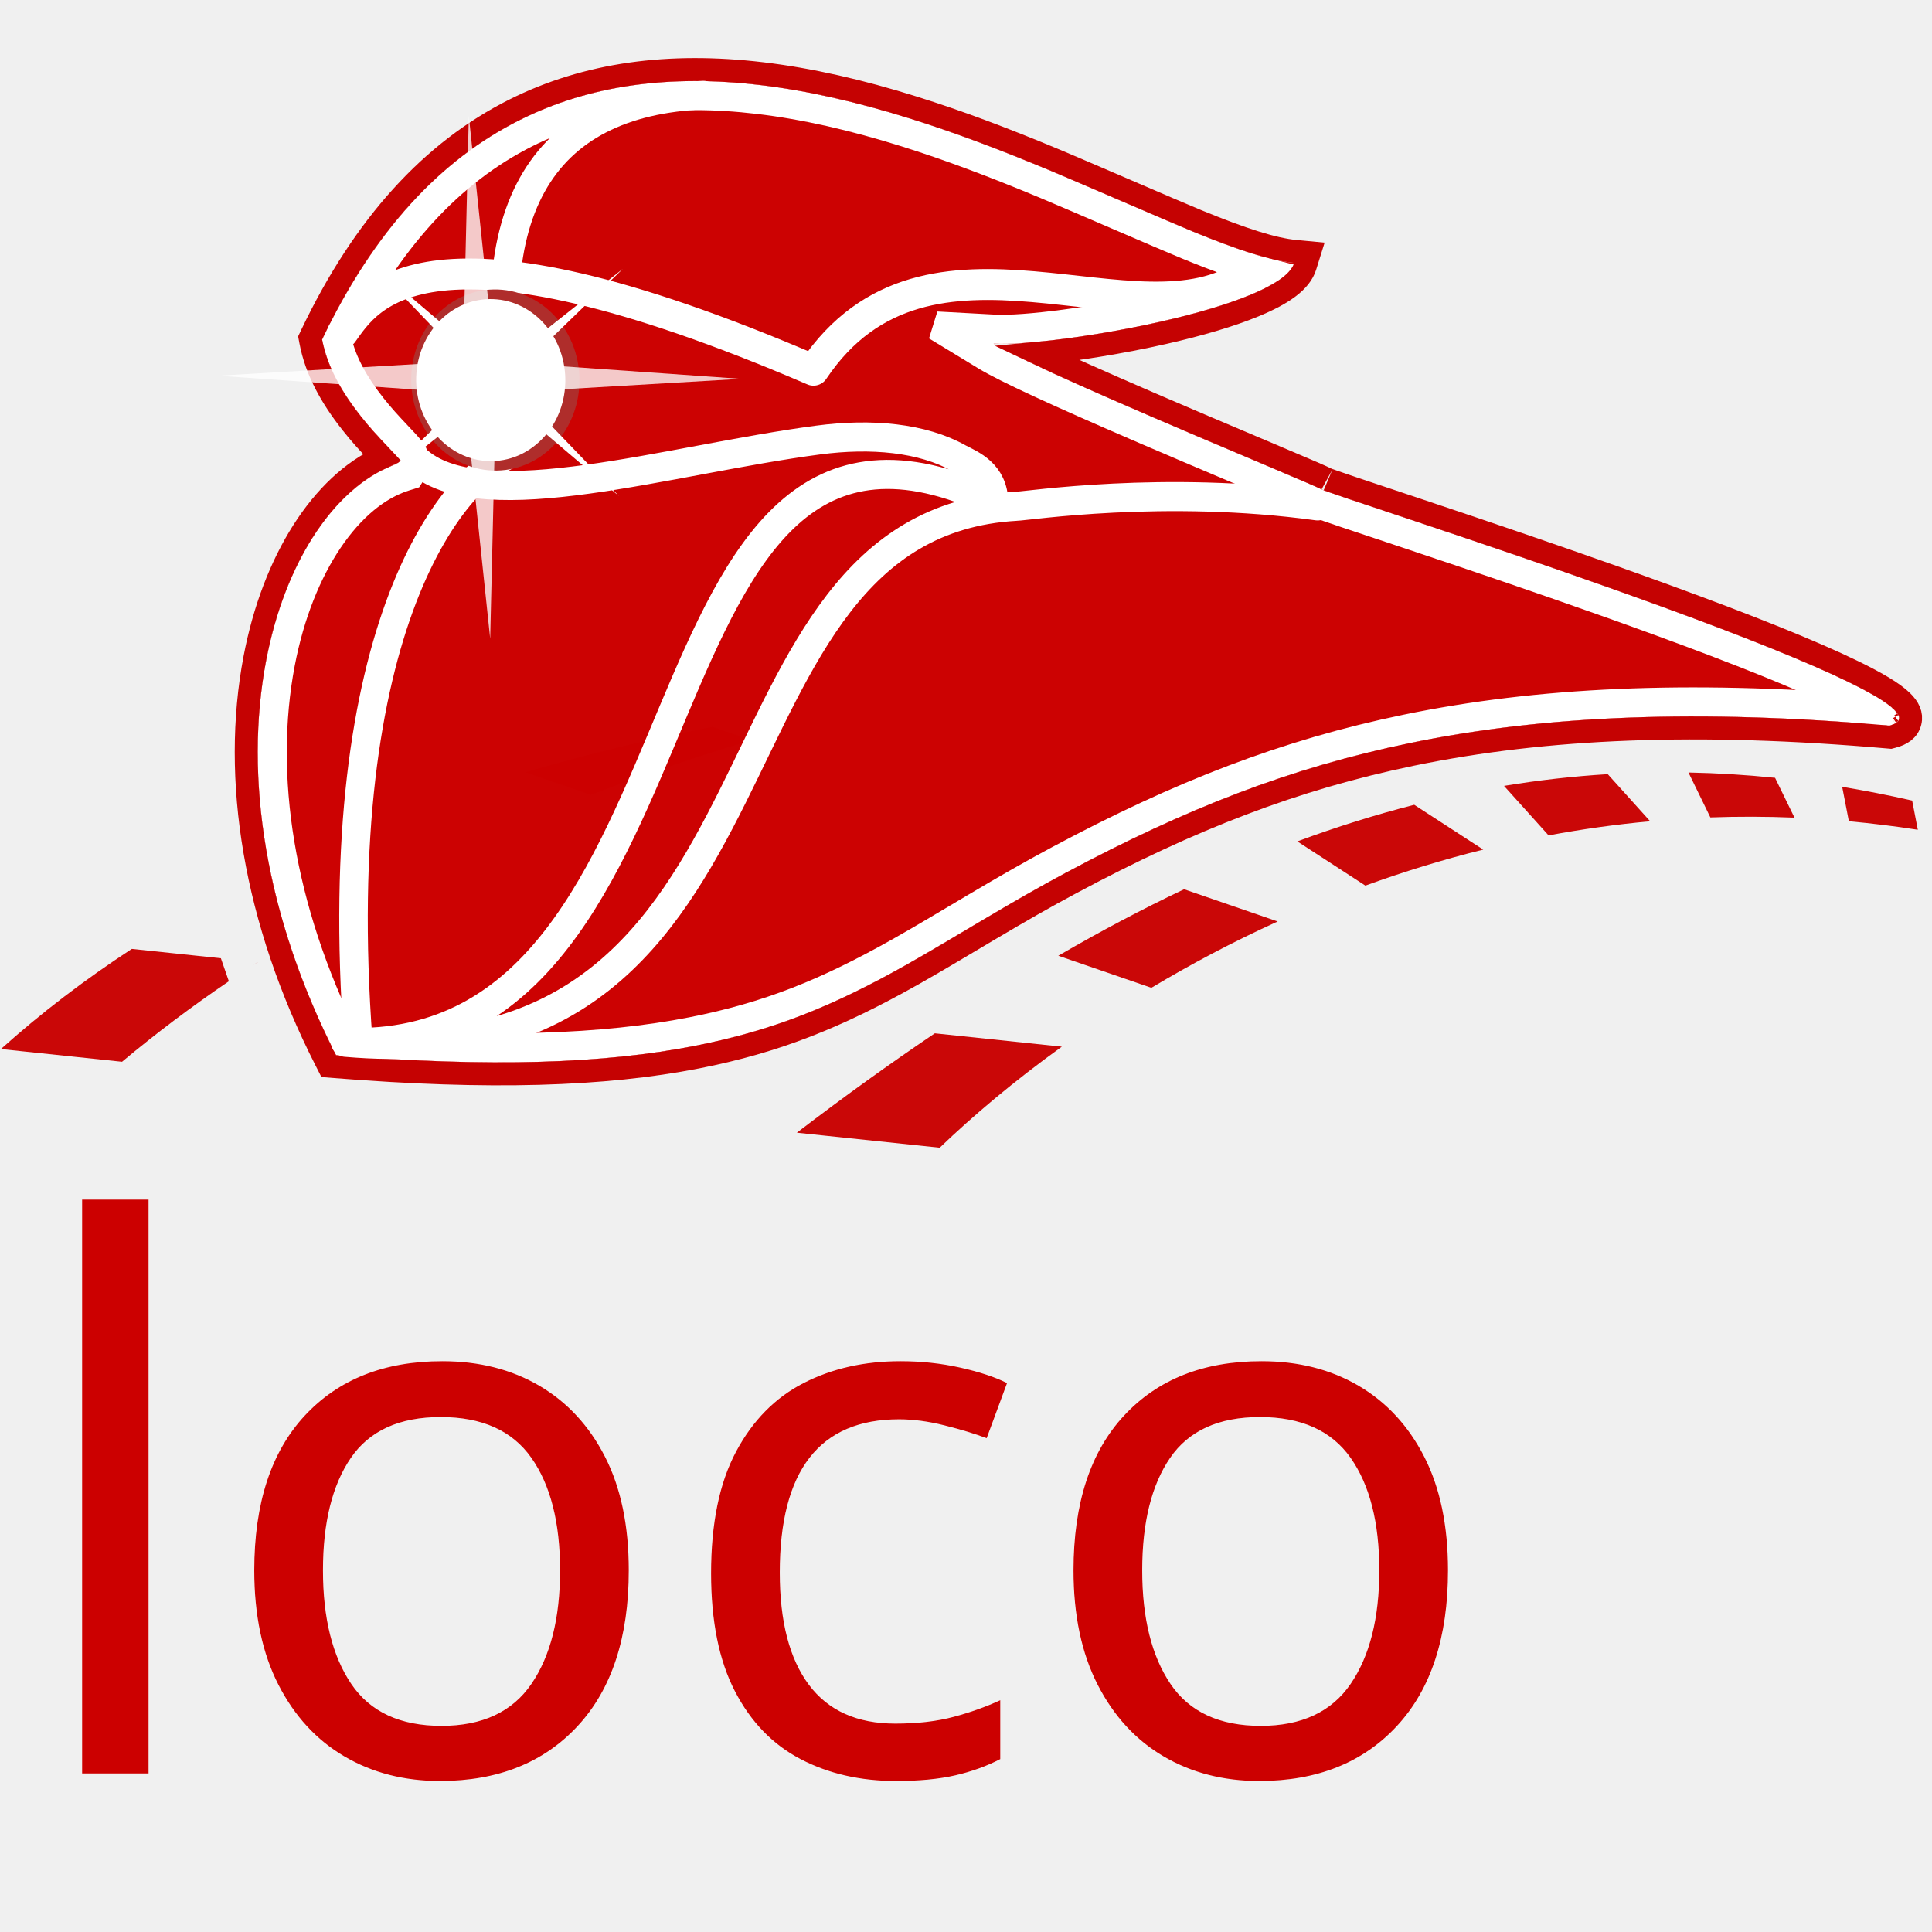
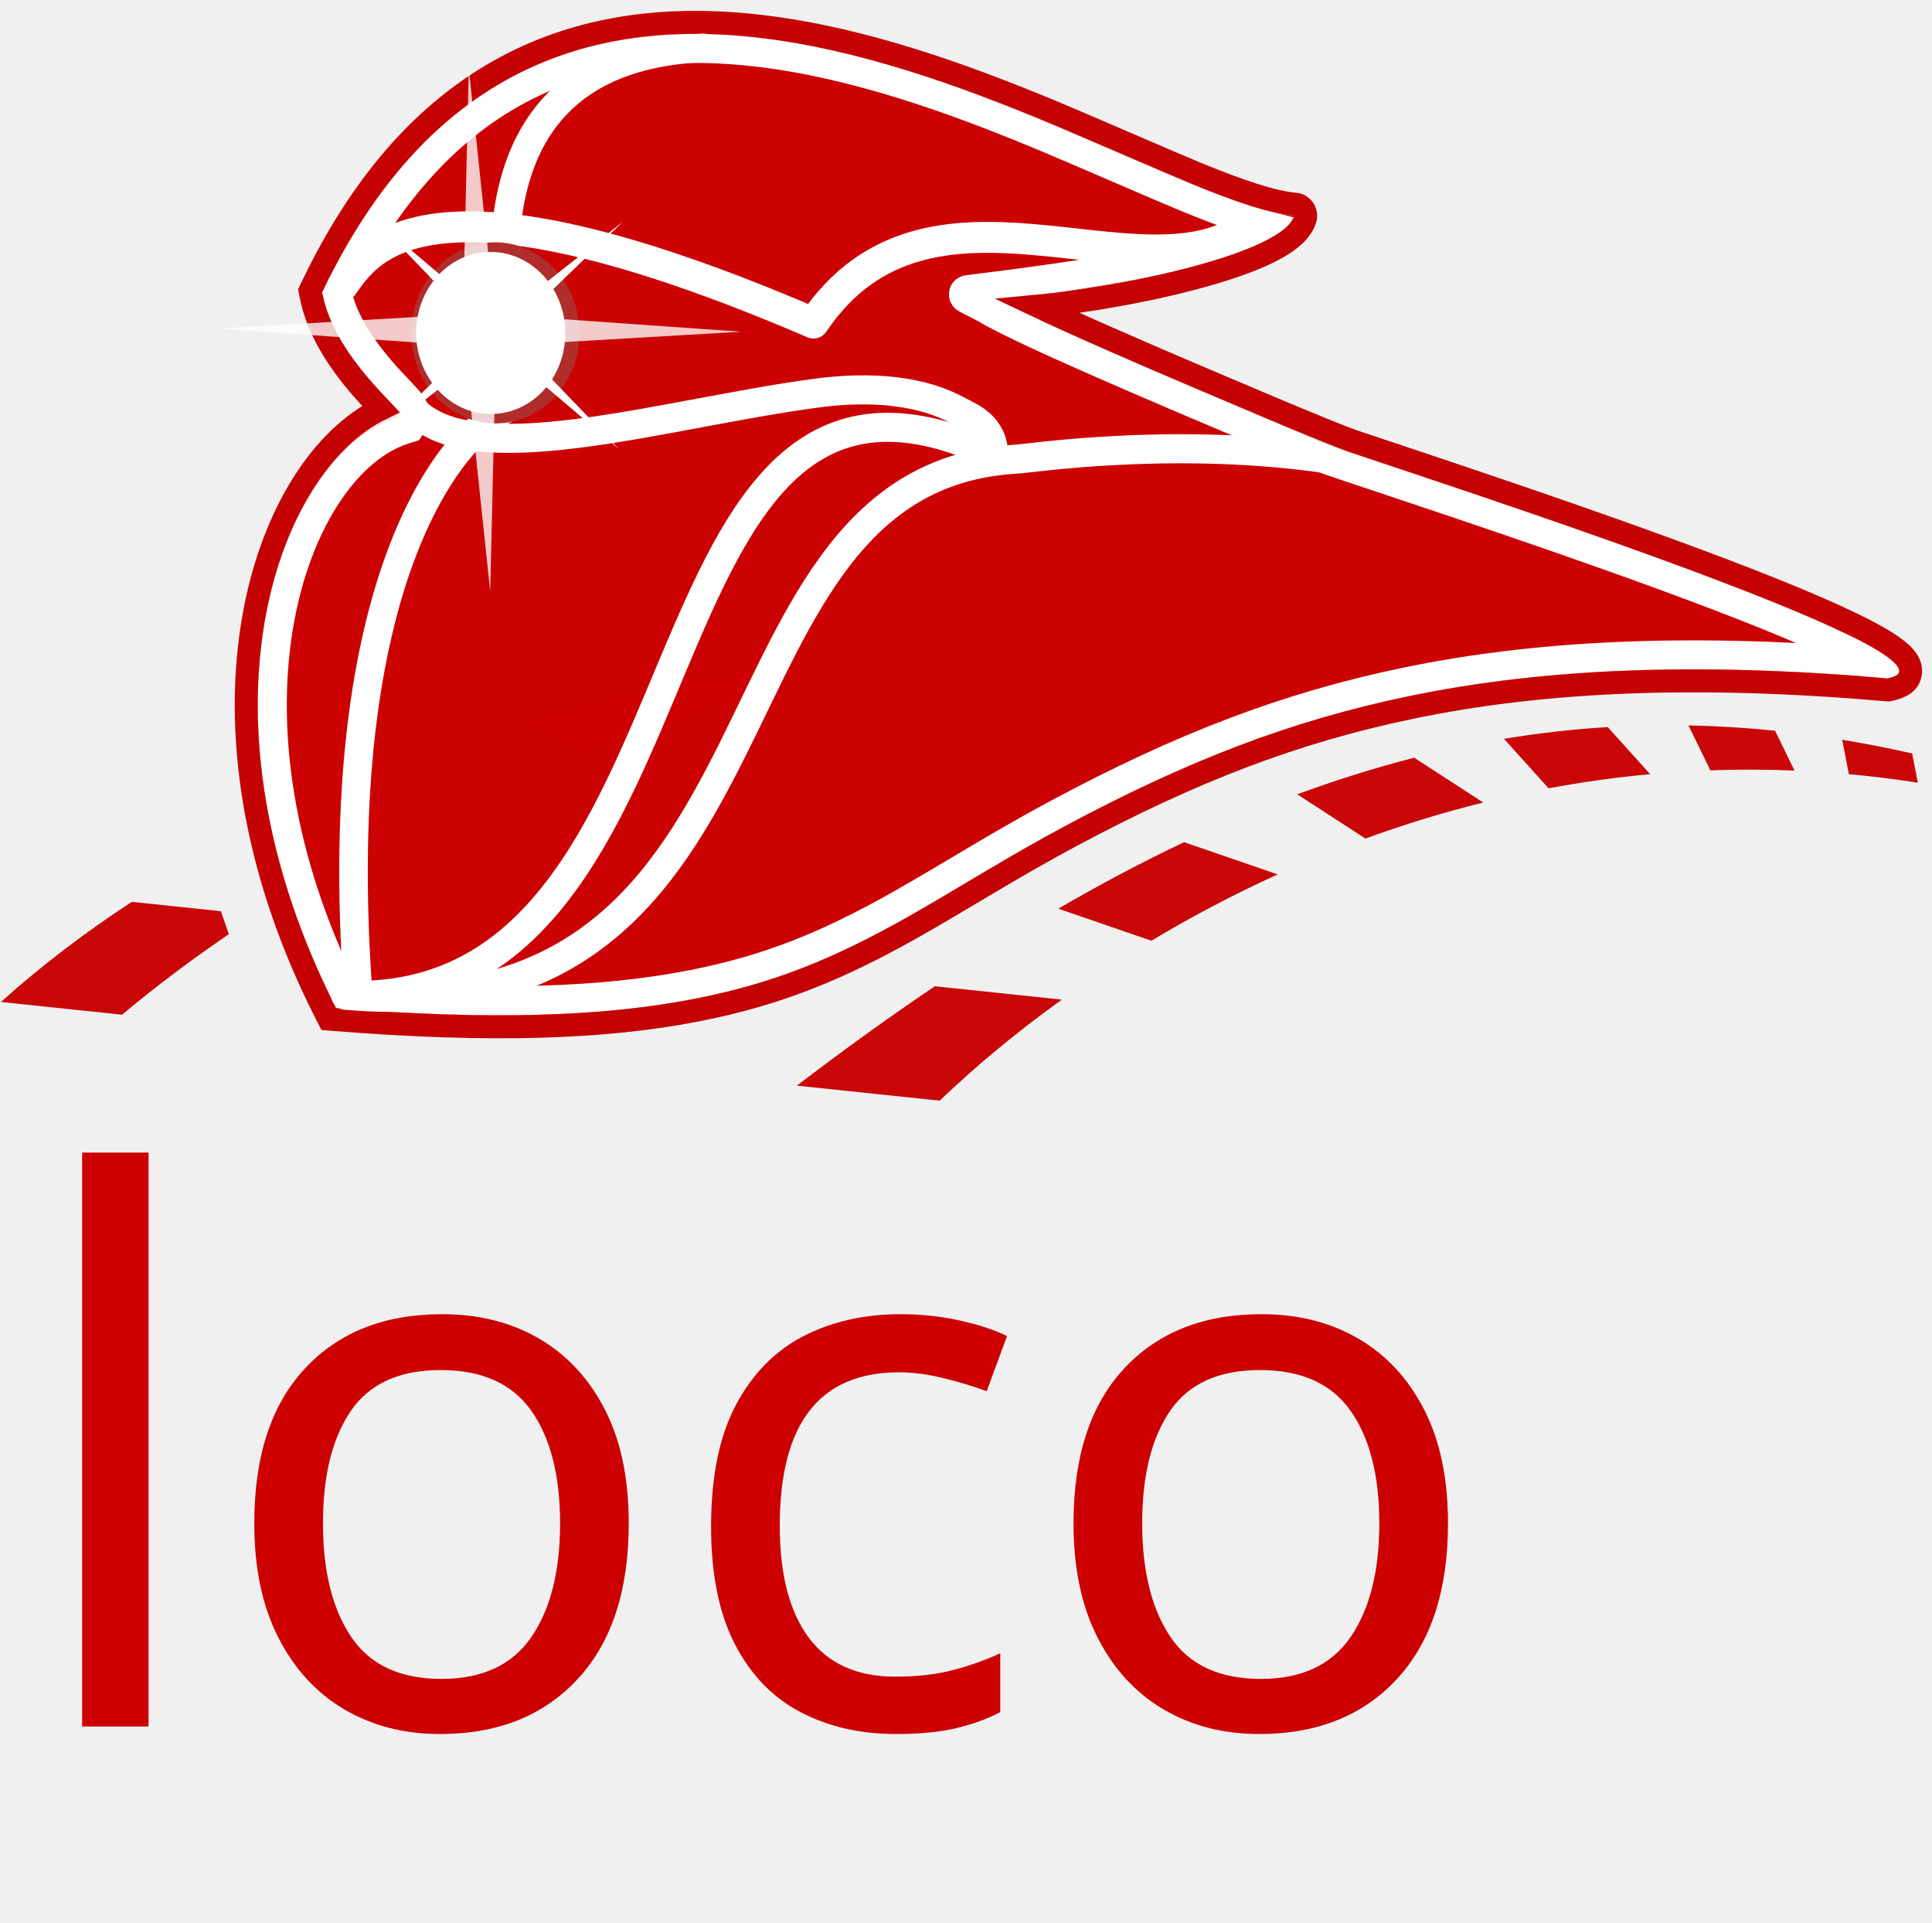
- <svg xmlns="http://www.w3.org/2000/svg" xmlns:xlink="http://www.w3.org/1999/xlink" width="194" viewBox="0 0 2047 2047" version="1.1">
-   <defs>
-     <path d="M822.198,283.879 C874.348,316.838 1152.269,436.034 1166.995,444.326 C1181.721,452.619 1866.054,680.811 1764.19,705.06 C1344.839,661.063 1118.293,728.114 888.529,845.967 C658.764,963.82 584.213,1071.509 112.514,1025.465 C-43.495,705.06 64.095,436.309 191.669,399.033 C195.389,393.49 123.124,337.97 110.96,267.062 C385.117,-282.721 964.133,183.869 1142.186,203.847 C1126.316,251.677 886.42,288.482 822.198,283.879 Z" id="loco-path-1" />
-   </defs>
-   <g stroke="none" stroke-width="1" fill="none" fill-rule="evenodd">
-     <g id="SVG">
-       <g transform="translate(0, 63)">
-         <path d="M234.04,952.307 L139.671,942.389 C90.018,974.816 43.607,1010.157 0.955,1048.47 L129.299,1061.959 C164.722,1032.272 202.555,1003.808 242.482,976.655 L234.04,952.307 Z M272.874,956.389 L273.022,956.404 C271.509,957.383 269.999,958.363 268.491,959.345 L272.874,956.389 Z M754.894,707.13 L796.042,721.298 C738.189,738.512 681.392,757.829 626.101,779.121 L556.808,755.261 C620.947,736.314 687.163,720.291 754.894,707.13 Z M1880.722,761.113 L1901.306,803.316 C1871.115,802.067 1841.397,802.024 1812.181,803.078 L1788.967,755.482 C1819.411,756.071 1849.976,757.95 1880.722,761.113 Z M1703.445,757.244 L1748.384,807.154 C1711.609,810.527 1675.708,815.593 1640.747,822.114 L1593.529,769.673 C1630.147,763.616 1666.75,759.477 1703.445,757.244 Z M1498.414,789.703 L1571.505,837.169 C1528.225,847.925 1486.567,860.817 1446.67,875.336 L1374.529,828.487 C1416.061,813.13 1457.305,800.208 1498.414,789.703 Z M2025.971,785.219 L2031.983,816.152 C2007.361,812.332 1983.003,809.347 1958.922,807.144 L1951.83,770.657 C1976.391,774.713 2001.095,779.568 2025.97,785.219 Z M990.493,1031.814 L1125.027,1045.954 C1073.99,1082.69 1030.568,1119.476 995.642,1153.016 L844.275,1137.106 C893.99,1099.136 942.667,1064.046 990.494,1031.813 Z M1254.573,879.183 L1353.739,913.328 C1305.898,935.078 1261.188,958.865 1219.905,983.584 L1121.284,949.626 C1166.295,923.482 1210.668,900.007 1254.573,879.183 Z" id="Combined-Shape" fill="#CA0707" />
-         <g transform="translate(1122.094, 534.5498) rotate(-1) translate(-1122.094, -534.5498) translate(234.5939, 16.04984)">
-           <g opacity="0.99">
-             <use fill="#CC0000" fill-rule="evenodd" xlink:href="#loco-path-1" />
-             <path stroke="#FFFFFF" stroke-width="30.793" d="M1742.704,687.417 C1550.071,668.756 1392.322,673.292 1252.41,699.69 C1124.54,723.816 1011.993,765.335 881.502,832.268 C853.251,846.758 827.355,860.982 791.726,881.261 C787.264,883.802 759.166,899.854 751.172,904.391 C736.015,912.993 723.773,919.819 712.017,926.185 C633.49,968.71 570.915,992.638 490.219,1007.031 C395.604,1023.907 278.676,1025.734 122.628,1010.969 C54.992,868.476 36.121,727.619 60.82,609.22 C82.388,505.83 136.212,431.277 195.988,413.812 L201.344,412.247 L204.454,407.613 C206.978,403.852 207.605,399.737 206.996,395.873 C206.664,393.771 206.013,391.97 205.134,390.225 C204.152,388.278 202.903,386.452 201.245,384.351 C199.136,381.676 196.774,379.012 191.345,373.072 C177.449,357.864 171.135,350.625 162.748,339.668 C144.436,315.744 132.072,292.442 127.072,269.293 C181.546,161.896 249.772,91.114 330.79,52.22 C403.083,17.515 485.218,8.257 577.871,20.877 C626.873,27.551 678.338,40.262 733.465,58.615 C779.4,73.908 826.286,92.494 880.926,116.413 C906.232,127.491 1005.933,172.879 1029.052,182.828 C1062.459,197.206 1088.654,207.119 1110.292,213.06 C1104.383,216.297 1097.213,219.58 1088.895,222.847 C1065.435,232.062 1033.705,240.831 997.179,248.454 C930.771,262.312 854.921,270.789 823.298,268.522 L762.145,264.139 L813.972,296.894 C835.067,310.227 889.468,336.357 972.962,374.161 C976.708,375.857 980.51,377.575 984.371,379.317 C1017.918,394.454 1032.557,400.973 1101.198,431.447 C1140.448,448.872 1156.682,456.188 1159.441,457.742 C1162.263,459.331 1169.932,462.171 1191.256,469.769 C1202.465,473.763 1257.207,493.112 1260.554,494.297 C1339.354,522.204 1402.497,545.002 1465.238,568.509 C1484.862,575.862 1503.723,583.021 1521.799,589.985 C1606.931,622.782 1672.585,650.436 1714.477,671.766 C1725.84,677.552 1735.31,682.816 1742.704,687.417 Z M1762.185,689.981 C1762.424,689.763 1762.653,689.584 1762.866,689.442 C1762.887,689.428 1762.907,689.414 1762.928,689.401 C1763.014,689.345 1763.061,689.318 1763.069,689.314 C1763.009,689.344 1762.917,689.385 1762.793,689.434 C1762.769,689.444 1762.744,689.454 1762.718,689.464 C1762.211,689.659 1761.51,689.871 1760.624,690.082 L1762.185,689.981 L1762.185,689.981 L1765.796,689.748 C1764.819,689.645 1763.842,689.543 1762.866,689.442 C1762.841,689.439 1762.817,689.437 1762.793,689.434 C1756.055,688.734 1749.358,688.062 1742.704,687.417 C1750.026,691.974 1755.313,695.881 1758.389,699.001 C1758.948,699.569 1759.375,700.054 1759.666,700.438 C1759.761,700.562 1759.827,700.657 1759.866,700.719 C1759.862,700.713 1759.839,700.671 1759.798,700.588 C1759.575,700.131 1759.365,699.496 1759.237,698.667 C1759.042,697.407 1759.101,696.014 1759.474,694.609 C1759.855,693.178 1760.518,691.901 1761.352,690.873 C1761.638,690.521 1761.918,690.226 1762.185,689.981 L1762.185,689.981 Z" />
-             <path stroke="#C50000" stroke-width="24.354" d="M868.68,294.968 C907.168,292.049 957.079,284.99 1002.812,275.446 C1040.729,267.533 1073.865,258.375 1098.976,248.512 C1129.586,236.489 1148.436,223.679 1153.744,207.682 L1158.476,193.421 L1143.544,191.746 C1120.321,189.14 1088.175,178.255 1039.952,157.501 C1017.162,147.692 917.566,102.353 891.984,91.154 C836.637,66.925 789.013,48.047 742.175,32.453 C685.525,13.592 632.432,0.479 581.592,-6.445 C483.938,-19.745 396.442,-9.883 318.857,27.362 C230.866,69.604 157.533,146.381 100.063,261.628 L98.285,265.194 L98.959,269.121 C104.079,298.97 118.789,327.604 140.852,356.428 C149.876,368.217 156.568,375.889 170.99,391.672 C171.455,392.181 171.895,392.663 172.312,393.121 C108.376,420.851 55.503,499.686 33.827,603.589 C7.402,730.261 28.284,880.292 101.566,1030.796 L104.549,1036.922 L111.331,1037.584 C274.027,1053.466 395.951,1051.854 495.061,1034.177 C578.961,1019.212 644.215,994.259 725.147,950.432 C737.087,943.966 749.479,937.057 764.781,928.372 C772.818,923.811 800.936,907.747 805.366,905.225 C840.677,885.126 866.258,871.076 894.086,856.802 C1022.378,790.997 1132.494,750.375 1257.522,726.786 C1400.171,699.872 1562.262,696.118 1762.919,717.171 L1764.987,717.388 L1767.01,716.906 C1776.956,714.539 1783.903,710.048 1786.123,701.691 C1788.269,693.615 1784.8,686.517 1778.027,679.645 C1769.137,670.626 1752.136,659.999 1726.989,647.195 C1684.032,625.322 1617.67,597.37 1531.712,564.255 C1513.553,557.259 1494.613,550.07 1474.912,542.689 C1411.984,519.111 1348.703,496.263 1269.759,468.305 C1266.38,467.108 1211.682,447.775 1200.511,443.795 C1191.414,440.553 1184.813,438.172 1180.127,436.437 C1177.664,435.525 1175.746,434.797 1174.371,434.254 C1173.405,433.871 1172.727,433.579 1172.97,433.716 C1168.956,431.455 1154.712,425.035 1112.386,406.245 C1043.805,375.798 1029.186,369.288 995.711,354.184 C991.861,352.447 988.07,350.733 984.335,349.042 C935.394,326.883 896.347,308.67 868.68,294.968 Z" />
+ <svg xmlns="http://www.w3.org/2000/svg" viewBox="0 0 2047 2037" version="1.1">
+   <defs />
+   <g id="Page-1" stroke="none" stroke-width="1" fill="none" fill-rule="evenodd">
+     <g id="Artboard-Copy">
+       <g id="SVG-Loco">
+         <path d="M234.04,965.307 L139.671,955.389 C90.018,987.816 43.607,1023.157 0.955,1061.47 L129.299,1074.959 C164.722,1045.272 202.555,1016.808 242.482,989.655 L234.04,965.307 Z M272.874,969.389 L273.022,969.404 C271.509,970.383 269.999,971.363 268.491,972.345 L272.874,969.389 Z M754.894,720.13 L796.042,734.298 C738.189,751.512 681.392,770.829 626.101,792.121 L556.808,768.261 C620.947,749.314 687.163,733.291 754.894,720.13 Z M1880.722,774.113 L1901.306,816.316 C1871.115,815.067 1841.397,815.024 1812.181,816.078 L1788.967,768.482 C1819.411,769.071 1849.976,770.95 1880.722,774.113 Z M1703.445,770.244 L1748.384,820.154 C1711.609,823.527 1675.708,828.593 1640.747,835.114 L1593.529,782.673 C1630.147,776.616 1666.75,772.477 1703.445,770.244 Z M1498.414,802.703 L1571.505,850.169 C1528.225,860.925 1486.567,873.817 1446.67,888.336 L1374.529,841.487 C1416.061,826.13 1457.305,813.208 1498.414,802.703 Z M2025.971,798.219 L2031.983,829.152 C2007.361,825.332 1983.003,822.347 1958.922,820.144 L1951.83,783.657 C1976.391,787.713 2001.095,792.568 2025.97,798.219 L2025.971,798.219 Z M990.493,1044.814 L1125.027,1058.954 C1073.99,1095.69 1030.568,1132.476 995.642,1166.016 L844.275,1150.106 C893.99,1112.136 942.667,1077.046 990.494,1044.813 L990.493,1044.814 Z M1254.573,892.183 L1353.739,926.328 C1305.898,948.078 1261.188,971.865 1219.905,996.584 L1121.284,962.626 C1166.295,936.482 1210.668,913.007 1254.573,892.183 Z" id="Combined-Shape" fill="#CA0707" fill-rule="nonzero" />
+         <g id="Logo-Copy" transform="translate(1127.584, 546.9539) rotate(-1) translate(-1127.584, -546.9539) translate(233.5844, 15.95393)">
+           <g id="Path-1-Copy-6" opacity="0.99" transform="translate(23, 0)">
+             <g id="path-1-link" transform="translate(13, 13)" fill="#CC0000">
+               <path d="M787.198,283.879 C839.348,316.838 1117.269,436.034 1131.995,444.326 C1146.721,452.619 1831.054,680.811 1729.19,705.06 C1309.839,661.063 1083.293,728.114 853.529,845.967 C623.764,963.82 549.213,1071.509 77.514,1025.465 C-78.495,705.06 29.095,436.309 156.669,399.033 C160.389,393.49 88.124,337.97 75.96,267.062 C350.117,-282.721 929.133,183.869 1107.186,203.847 C1091.316,251.677 851.42,288.482 787.198,283.879 Z" id="path-1" />
+             </g>
+             <path d="M1718.908,700.246 C1524.971,681.847 1368.946,686.552 1230.41,712.69 C1102.54,736.816 989.993,778.335 859.502,845.268 C831.251,859.758 805.355,873.982 769.726,894.261 C765.264,896.802 737.166,912.854 729.172,917.391 C714.015,925.993 701.773,932.819 690.017,939.185 C611.49,981.71 548.915,1005.638 468.219,1020.031 C373.604,1036.907 256.676,1038.734 100.628,1023.969 C32.992,881.476 14.121,740.619 38.82,622.22 C60.388,518.83 114.212,444.277 173.988,426.812 L179.344,425.247 L182.454,420.613 C184.978,416.852 185.605,412.737 184.996,408.873 C184.664,406.771 184.013,404.97 183.134,403.225 C182.152,401.278 180.903,399.452 179.245,397.351 C177.136,394.676 174.774,392.012 169.345,386.072 C155.449,370.864 149.135,363.625 140.748,352.668 C122.436,328.744 110.072,305.442 105.072,282.293 C159.546,174.896 227.772,104.114 308.79,65.22 C381.083,30.515 463.218,21.257 555.871,33.877 C604.873,40.551 656.338,53.262 711.465,71.615 C757.4,86.908 804.286,105.494 858.926,129.413 C884.232,140.491 983.933,185.879 1007.052,195.828 C1040.459,210.206 1066.654,220.119 1088.292,226.06 C1082.383,229.297 1075.213,232.58 1066.895,235.847 C1043.435,245.062 1011.705,253.831 975.179,261.454 C933.289,270.195 865.831,279.43 772.803,289.159 L772.803,289.159 C770.057,289.446 768.063,291.905 768.35,294.652 C768.522,296.294 769.493,297.745 770.946,298.53 L791.972,309.894 C813.067,323.227 867.468,349.357 950.962,387.161 C954.708,388.857 958.51,390.575 962.371,392.317 C995.918,407.454 1010.557,413.973 1079.198,444.447 C1118.448,461.872 1134.682,469.188 1137.441,470.742 C1140.263,472.331 1147.932,475.171 1169.256,482.769 C1180.465,486.763 1235.207,506.112 1238.554,507.297 C1317.354,535.204 1380.497,558.002 1443.238,581.509 C1462.862,588.862 1481.723,596.021 1499.799,602.985 C1584.931,635.782 1650.585,663.436 1692.477,684.766 C1703.423,690.34 1773.06,718.918 1718.908,700.246 Z" id="Shape" stroke="#FFFFFF" stroke-width="30.793" />
+             <path d="M846.68,307.968 C885.168,305.049 935.079,297.99 980.812,288.446 C1018.729,280.533 1051.865,271.375 1076.976,261.512 C1107.586,249.489 1126.436,236.679 1131.744,220.682 L1131.744,220.682 L1131.744,220.682 C1133.862,214.299 1130.404,207.408 1124.021,205.29 C1123.217,205.023 1122.386,204.84 1121.544,204.746 L1121.544,204.746 C1098.321,202.14 1066.175,191.255 1017.952,170.501 C995.162,160.692 895.566,115.353 869.984,104.154 C814.637,79.925 767.013,61.047 720.175,45.453 C663.525,26.592 610.432,13.479 559.592,6.555 C461.938,-6.745 374.442,3.117 296.857,40.362 C208.866,82.604 135.533,159.381 78.063,274.628 L76.285,278.194 L76.959,282.121 C82.079,311.97 96.789,340.604 118.852,369.428 C127.876,381.217 134.568,388.889 148.99,404.672 C86.376,433.851 33.503,512.686 11.827,616.589 C-14.598,743.261 6.284,893.292 79.566,1043.796 L82.549,1049.922 L89.331,1050.584 C252.027,1066.466 373.951,1064.854 473.061,1047.177 C556.961,1032.212 622.215,1007.259 703.147,963.432 C715.087,956.966 727.479,950.057 742.781,941.372 C750.818,936.811 778.936,920.747 783.366,918.225 C818.677,898.126 844.258,884.076 872.086,869.802 C1000.378,803.997 1110.494,763.375 1235.522,739.786 C1378.171,712.872 1540.262,709.118 1740.919,730.171 C1754.956,727.539 1761.903,723.048 1764.123,714.691 C1766.269,706.615 1762.8,699.517 1756.027,692.645 C1747.137,683.626 1730.136,672.999 1704.989,660.195 C1662.032,638.322 1595.67,610.37 1509.712,577.255 C1491.553,570.259 1472.613,563.07 1452.912,555.689 C1389.984,532.111 1326.703,509.263 1247.759,481.305 C1244.38,480.108 1189.682,460.775 1178.511,456.795 C1169.414,453.553 1132.712,438.035 1090.386,419.245 C1021.805,388.798 1007.186,382.288 973.711,367.184 C969.861,365.447 966.07,363.733 962.335,362.042 C913.394,339.883 874.347,321.67 846.68,307.968 Z" id="Shape" stroke="#C50000" stroke-width="24.354" />
          </g>
-           <path d="M211.32,398.782 C280.497,458.652 476.767,400.752 634.753,382.739 C690.867,376.341 745.035,382.098 783.571,404.781 C796.167,411.589 819.462,421.172 819.462,451.809 C424.775,256.957 530.877,1034.246 122.911,1012.019 C615.421,1063.912 495.366,470.32 843.086,456.582 C854.461,456.582 1000.447,436.593 1162.438,461.755" id="Path-9" stroke="#FFFFFF" stroke-width="30.793" stroke-linecap="round" stroke-linejoin="round" />
-           <path d="M132.789,260.496 C160.242,223.541 220.689,123.76 630.919,308.696 C755.761,129.703 976.49,294.028 1092.015,214.098" id="Path-5" stroke="#FFFFFF" stroke-width="32.753" stroke-linecap="round" stroke-linejoin="round" />
-           <path d="M519.595,15.21 C349.01,19.534 267.743,132.24 320.945,386.894 C246.991,406.138 111.392,573.504 136.284,1011.947" id="Path-6" stroke="#FFFFFF" stroke-width="30.233" stroke-linecap="round" stroke-linejoin="round" />
-           <g transform="translate(277.9415, 309.9951) scale(-1, 1) translate(-277.9415, -309.9951) translate(0.441523, 31.99513)">
-             <ellipse id="Oval-2" cx="244.196" cy="281.199" rx="79.019" ry="85.852" />
-             <ellipse id="Oval-2-Copy" stroke="#AF2D2B" stroke-width="20.203" fill="#BC3330" cx="261.718" cy="281.199" rx="79.019" ry="85.852" />
-             <ellipse id="Oval-2-Copy-2" fill="#FFFFFF" cx="266.583" cy="281.199" rx="79.019" ry="85.852" />
-             <polygon id="Star-1" fill="#FFFFFF" transform="translate(261.3005, 281.4429) rotate(-2) translate(-261.3005, -281.4429) " points="261.3 292.978 128.734 401.752 248.59 281.443 128.734 161.134 261.3 269.908 393.867 161.134 274.011 281.443 393.867 401.752" />
-             <polygon id="Star-1-Copy" fill="#FFFFFF" opacity="0.786" transform="translate(278.4459, 278.0046) rotate(-45) translate(-278.4459, -278.0046) " points="278.446 301.174 77.904 469.362 254.164 278.005 77.904 86.647 278.446 254.835 478.988 86.647 302.728 278.005 478.988 469.362" />
+           <path d="M212.32,411.782 C281.497,471.652 477.767,413.752 635.753,395.739 C691.867,389.341 746.035,395.098 784.571,417.781 C797.167,424.589 820.462,434.172 820.462,464.809 C425.775,269.957 531.877,1047.246 123.911,1025.019 C616.421,1076.912 496.366,483.32 844.086,469.582 C855.461,469.582 1004.464,448.646 1166.455,473.808" id="Path-9" stroke="#FFFFFF" stroke-width="30.793" stroke-linecap="round" stroke-linejoin="round" />
+           <path d="M133.789,273.496 C161.242,236.541 221.689,136.76 631.919,321.696 C756.761,142.703 977.49,307.028 1093.015,227.098" id="Path-5" stroke="#FFFFFF" stroke-width="32.753" stroke-linecap="round" stroke-linejoin="round" />
+           <path d="M520.595,28.21 C350.01,32.534 268.743,145.24 321.945,399.894 C247.991,419.138 112.392,586.504 137.284,1024.947" id="Path-6" stroke="#FFFFFF" stroke-width="30.233" stroke-linecap="round" stroke-linejoin="round" />
+           <g id="Światło" transform="translate(277.9415, 322.9951) scale(-1, 1) translate(-277.9415, -322.9951) translate(0.441523, 44.99513)">
+             <ellipse id="Oval-2" cx="243.196" cy="281.199" rx="79.019" ry="85.852" />
+             <ellipse id="Oval-2-Copy" stroke="#AF2D2B" stroke-width="20.203" fill="#BC3330" fill-rule="nonzero" cx="260.718" cy="281.199" rx="79.019" ry="85.852" />
+             <ellipse id="Oval-2-Copy-2" fill="#FFFFFF" fill-rule="nonzero" cx="265.583" cy="281.199" rx="79.019" ry="85.852" />
+             <polygon id="Star-1" fill="#FFFFFF" fill-rule="nonzero" transform="translate(260.3005, 281.4429) rotate(-2) translate(-260.3005, -281.4429) " points="260.3 292.978 127.734 401.752 247.59 281.443 127.734 161.134 260.3 269.908 392.867 161.134 273.011 281.443 392.867 401.752" />
+             <polygon id="Star-1-Copy" fill="#FFFFFF" fill-rule="nonzero" opacity="0.786" transform="translate(277.4459, 278.0046) rotate(-45) translate(-277.4459, -278.0046) " points="277.446 301.174 76.904 469.362 253.164 278.005 76.904 86.647 277.446 254.835 477.988 86.647 301.728 278.005 477.988 469.362" />
          </g>
        </g>
-         <text font-family="Phosphate-Solid, Phosphate" font-size="800" font-weight="normal" fill="#FFFFFF">
-           <tspan x="19" y="1816">loco</tspan>
-         </text>
-         <text font-family="Phosphate-Inline, Phosphate" font-size="800" font-weight="normal" fill="#CC0000">
-           <tspan x="19" y="1816">loco</tspan>
-         </text>
+         <g id="loco-copy-2" transform="translate(19, 1077)" font-size="800" font-family="Phosphate-Inline, Phosphate" fill="#FFFFFF" font-weight="normal">
+           <text id="loco">
+             <tspan x="0" y="752">loco</tspan>
+           </text>
+         </g>
+         <g id="loco-copy" transform="translate(19, 1077)" font-size="800" font-family="Phosphate-Inline, Phosphate" fill="#CC0000" font-weight="normal">
+           <text id="loco">
+             <tspan x="0" y="752">loco</tspan>
+           </text>
+         </g>
      </g>
    </g>
  </g>
</svg>
